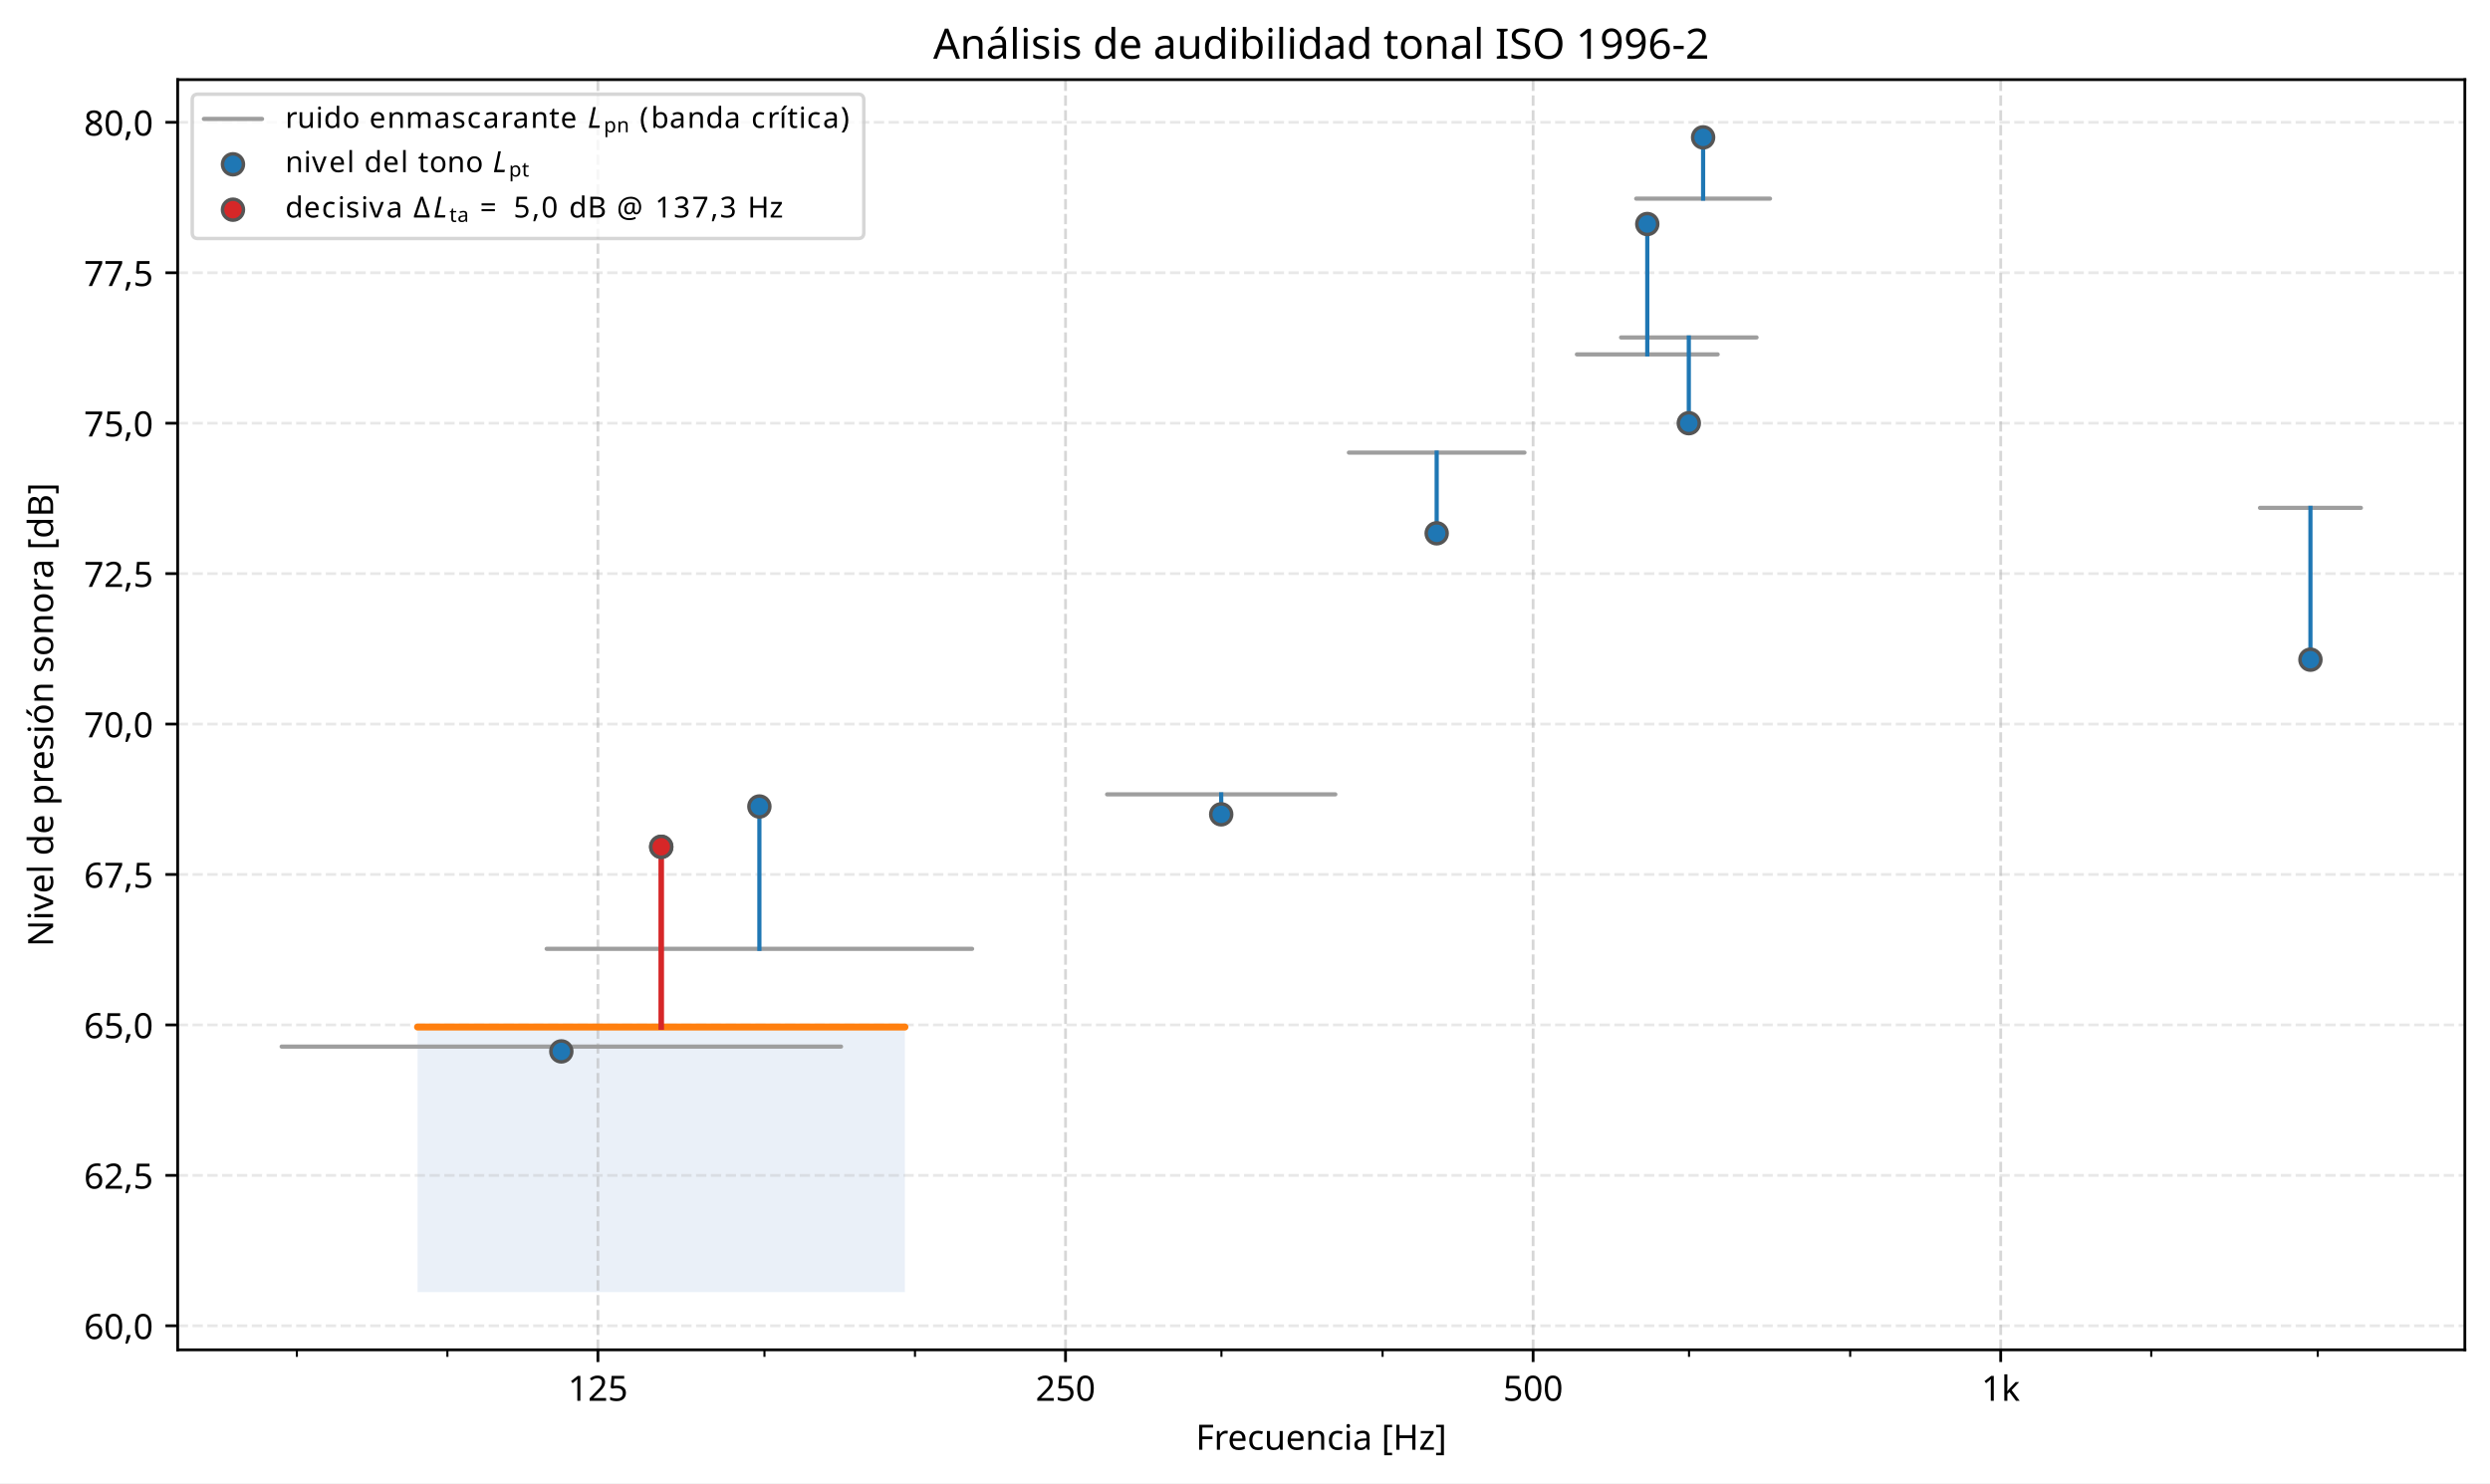
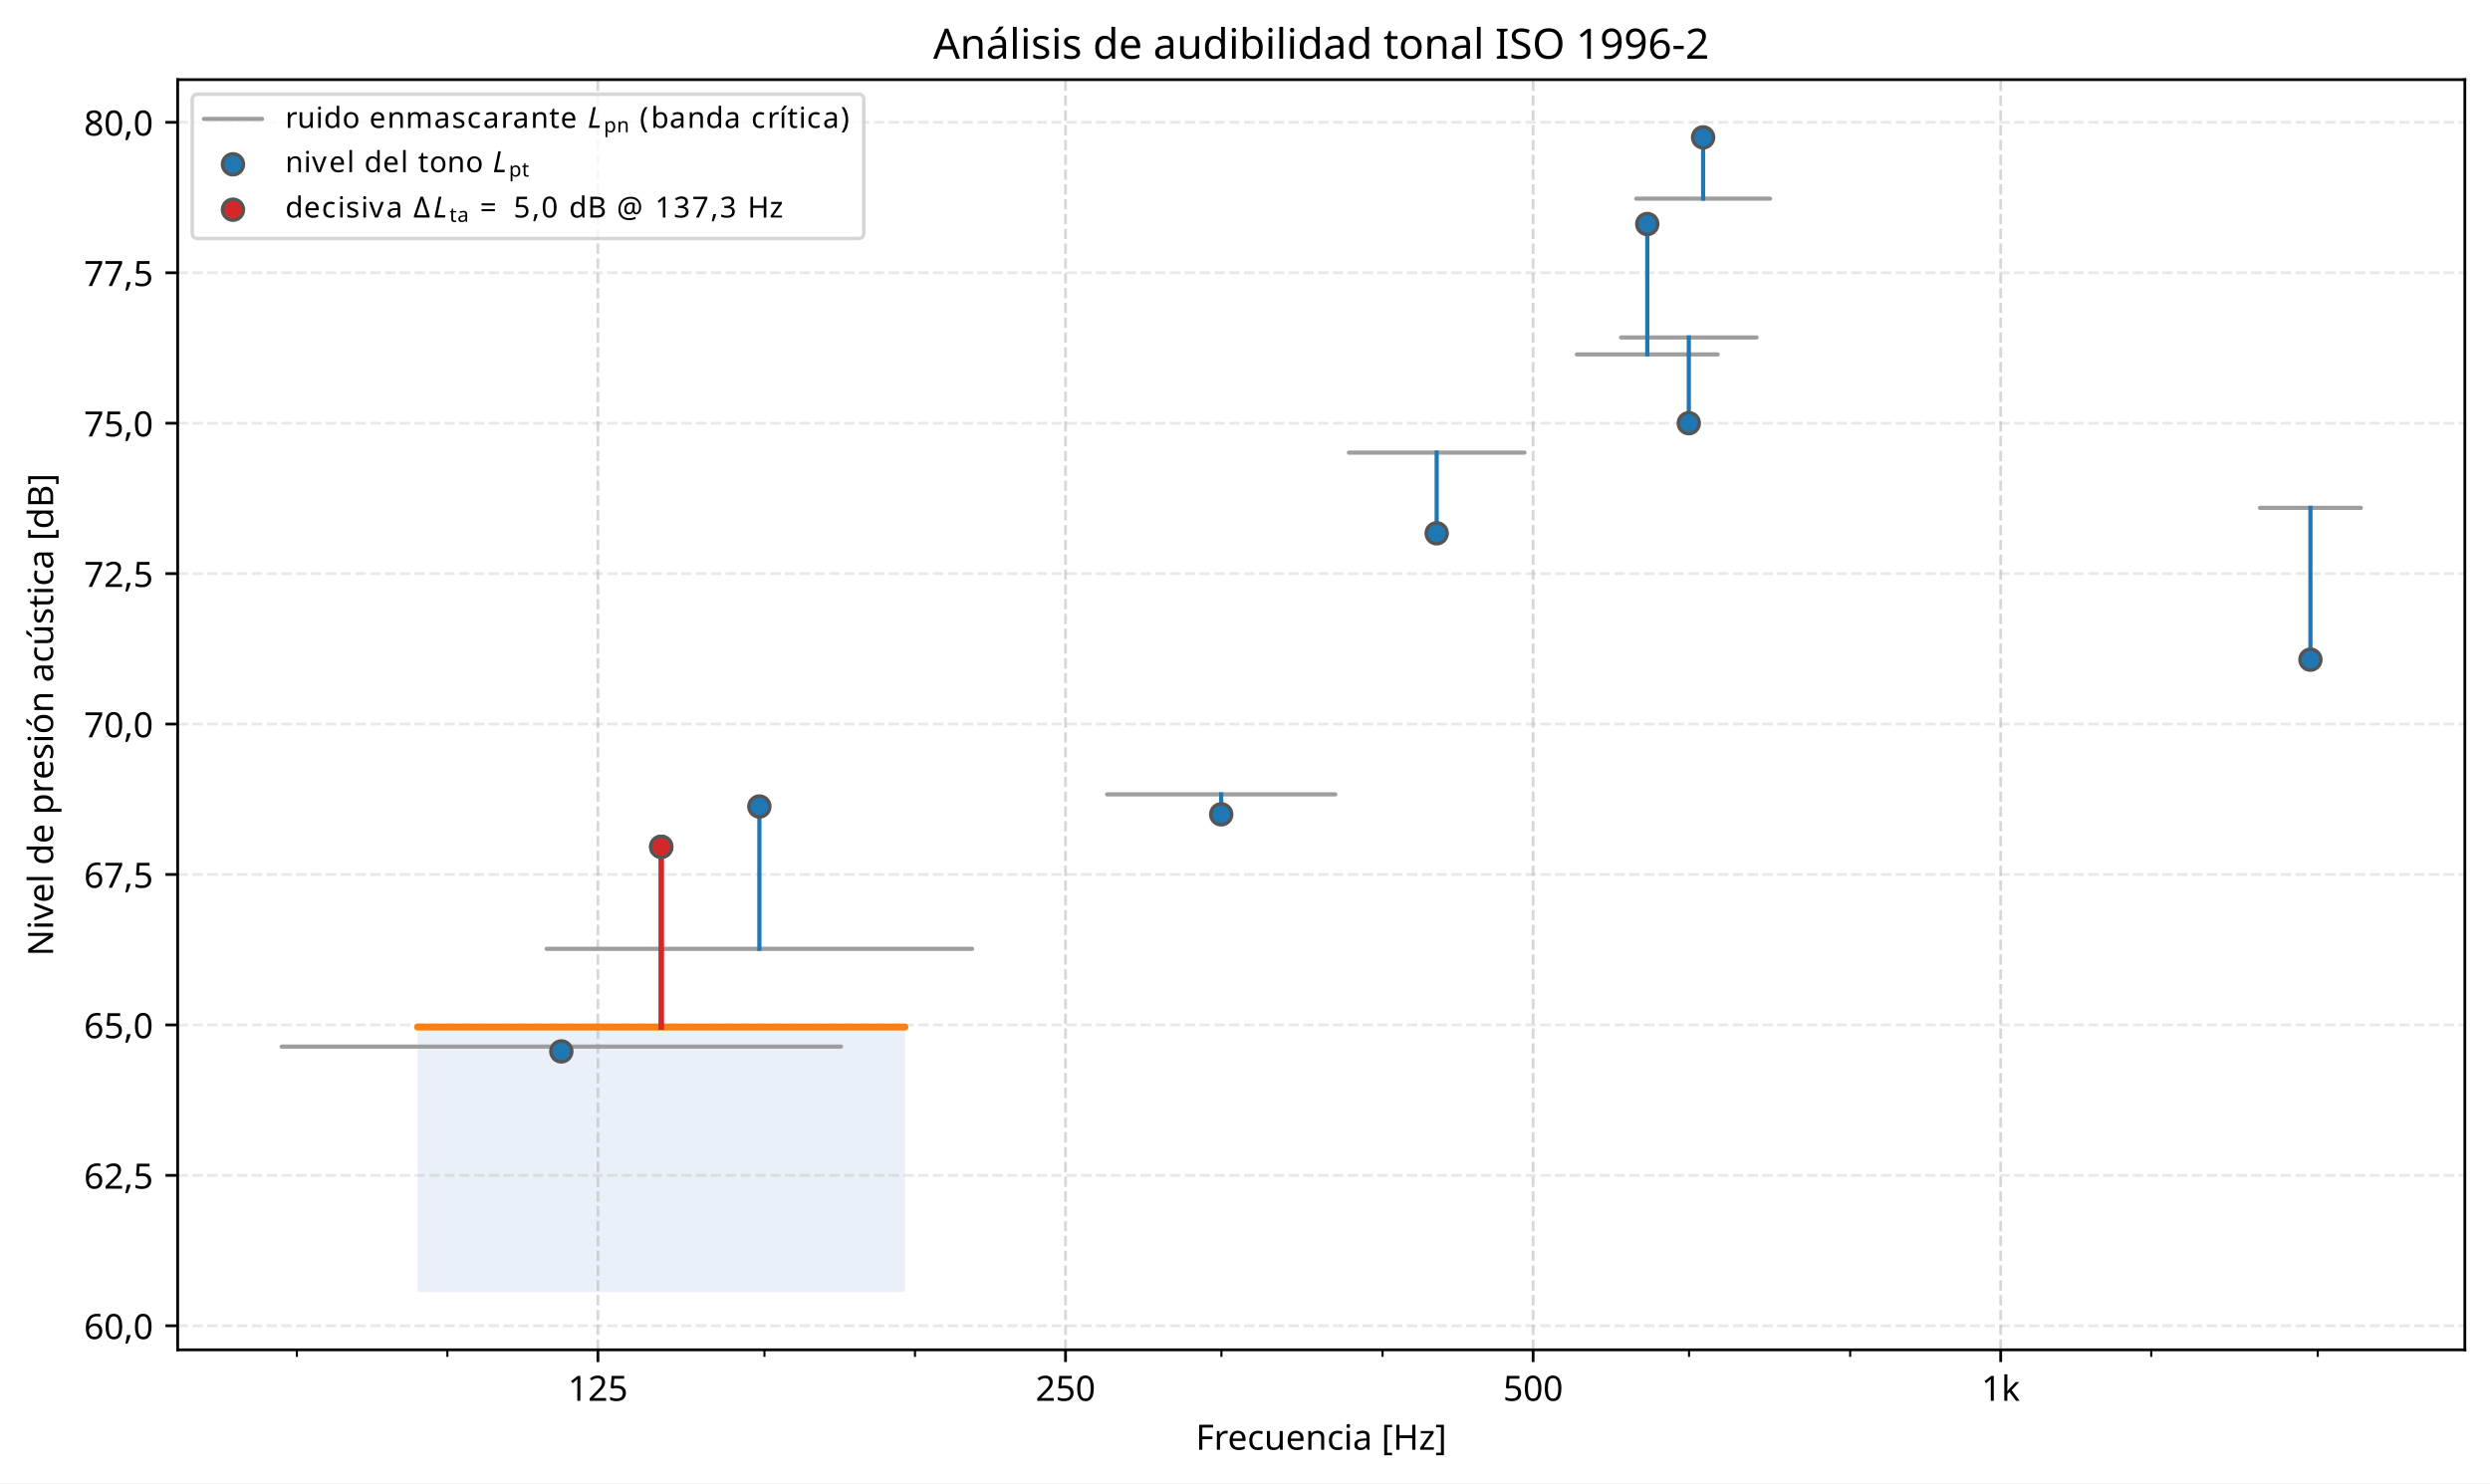
<svg xmlns="http://www.w3.org/2000/svg" xmlns:xlink="http://www.w3.org/1999/xlink" width="712.824pt" height="424.635pt" viewBox="0 0 712.824 424.635" version="1.1">
  <defs>
    <style type="text/css">*{stroke-linejoin: round; stroke-linecap: butt}</style>
  </defs>
  <g id="figure_1">
    <g id="patch_1">
-       <path d="M -0 424.635  L 712.824 424.635  L 712.824 0  L -0 0  z " style="fill: #ffffff" />
+       <path d="M 0 424.635  L 712.824 424.635  L 712.824 0  L 0 0  z " style="fill: #ffffff" />
    </g>
    <g id="axes_1">
      <g id="patch_2">
        <path d="M 50.866 386.433  L 705.624 386.433  L 705.624 22.798  L 50.866 22.798  z " style="fill: #ffffff" />
      </g>
      <g id="FillBetweenPolyCollection_1">
        <path d="M 119.538 294.021  L 119.538 369.905  L 259.053 369.905  L 259.053 294.021  L 259.053 294.021  L 119.538 294.021  z " clip-path="url(#p48a7c70b4d)" style="fill: #eaf0f8" />
      </g>
      <g id="matplotlib.axis_1">
        <g id="xtick_1">
          <g id="line2d_1">
            <path d="M 171.17 386.433  L 171.17 22.798  " clip-path="url(#p48a7c70b4d)" style="fill: none; stroke-dasharray: 2.96,1.28; stroke-dashoffset: 0; stroke: #b0b0b0; stroke-opacity: 0.5; stroke-width: 0.8" />
          </g>
          <g id="line2d_2">
            <defs>
              <path id="m3d27035b55" d="M 0 0  L 0 3.5  " style="stroke: #000000; stroke-width: 0.8" />
            </defs>
            <g>
              <use xlink:href="#m3d27035b55" x="171.17" y="386.433" style="stroke: #000000; stroke-width: 0.8" />
            </g>
          </g>
          <g id="text_1">
            <text style="font-size: 10px; font-family: sans-serif; text-anchor: middle" x="171.17" y="401.031" transform="rotate(-0 171.1702 401.0311)">125</text>
          </g>
        </g>
        <g id="xtick_2">
          <g id="line2d_3">
            <path d="M 305.031 386.433  L 305.031 22.798  " clip-path="url(#p48a7c70b4d)" style="fill: none; stroke-dasharray: 2.96,1.28; stroke-dashoffset: 0; stroke: #b0b0b0; stroke-opacity: 0.5; stroke-width: 0.8" />
          </g>
          <g id="line2d_4">
            <g>
              <use xlink:href="#m3d27035b55" x="305.031" y="386.433" style="stroke: #000000; stroke-width: 0.8" />
            </g>
          </g>
          <g id="text_2">
            <text style="font-size: 10px; font-family: sans-serif; text-anchor: middle" x="305.031" y="401.031" transform="rotate(-0 305.0308 401.0311)">250</text>
          </g>
        </g>
        <g id="xtick_3">
          <g id="line2d_5">
            <path d="M 438.891 386.433  L 438.891 22.798  " clip-path="url(#p48a7c70b4d)" style="fill: none; stroke-dasharray: 2.96,1.28; stroke-dashoffset: 0; stroke: #b0b0b0; stroke-opacity: 0.5; stroke-width: 0.8" />
          </g>
          <g id="line2d_6">
            <g>
              <use xlink:href="#m3d27035b55" x="438.891" y="386.433" style="stroke: #000000; stroke-width: 0.8" />
            </g>
          </g>
          <g id="text_3">
            <text style="font-size: 10px; font-family: sans-serif; text-anchor: middle" x="438.891" y="401.031" transform="rotate(-0 438.8913 401.0311)">500</text>
          </g>
        </g>
        <g id="xtick_4">
          <g id="line2d_7">
            <path d="M 572.752 386.433  L 572.752 22.798  " clip-path="url(#p48a7c70b4d)" style="fill: none; stroke-dasharray: 2.96,1.28; stroke-dashoffset: 0; stroke: #b0b0b0; stroke-opacity: 0.5; stroke-width: 0.8" />
          </g>
          <g id="line2d_8">
            <g>
              <use xlink:href="#m3d27035b55" x="572.752" y="386.433" style="stroke: #000000; stroke-width: 0.8" />
            </g>
          </g>
          <g id="text_4">
            <text style="font-size: 10px; font-family: sans-serif; text-anchor: middle" x="572.752" y="401.032" transform="rotate(-0 572.7518 401.0319)">1k</text>
          </g>
        </g>
        <g id="xtick_5">
          <g id="line2d_9">
            <defs>
              <path id="md1b22fa4b4" d="M 0 0  L 0 2  " style="stroke: #000000; stroke-width: 0.6" />
            </defs>
            <g>
              <use xlink:href="#md1b22fa4b4" x="84.983" y="386.433" style="stroke: #000000; stroke-width: 0.6" />
            </g>
          </g>
        </g>
        <g id="xtick_6">
          <g id="line2d_10">
            <g>
              <use xlink:href="#md1b22fa4b4" x="128.077" y="386.433" style="stroke: #000000; stroke-width: 0.6" />
            </g>
          </g>
        </g>
        <g id="xtick_7">
          <g id="line2d_11">
            <g>
              <use xlink:href="#md1b22fa4b4" x="218.844" y="386.433" style="stroke: #000000; stroke-width: 0.6" />
            </g>
          </g>
        </g>
        <g id="xtick_8">
          <g id="line2d_12">
            <g>
              <use xlink:href="#md1b22fa4b4" x="261.937" y="386.433" style="stroke: #000000; stroke-width: 0.6" />
            </g>
          </g>
        </g>
        <g id="xtick_9">
          <g id="line2d_13">
            <g>
              <use xlink:href="#md1b22fa4b4" x="349.663" y="386.433" style="stroke: #000000; stroke-width: 0.6" />
            </g>
          </g>
        </g>
        <g id="xtick_10">
          <g id="line2d_14">
            <g>
              <use xlink:href="#md1b22fa4b4" x="395.798" y="386.433" style="stroke: #000000; stroke-width: 0.6" />
            </g>
          </g>
        </g>
        <g id="xtick_11">
          <g id="line2d_15">
            <g>
              <use xlink:href="#md1b22fa4b4" x="483.524" y="386.433" style="stroke: #000000; stroke-width: 0.6" />
            </g>
          </g>
        </g>
        <g id="xtick_12">
          <g id="line2d_16">
            <g>
              <use xlink:href="#md1b22fa4b4" x="529.658" y="386.433" style="stroke: #000000; stroke-width: 0.6" />
            </g>
          </g>
        </g>
        <g id="xtick_13">
          <g id="line2d_17">
            <g>
              <use xlink:href="#md1b22fa4b4" x="615.845" y="386.433" style="stroke: #000000; stroke-width: 0.6" />
            </g>
          </g>
        </g>
        <g id="xtick_14">
          <g id="line2d_18">
            <g>
              <use xlink:href="#md1b22fa4b4" x="663.519" y="386.433" style="stroke: #000000; stroke-width: 0.6" />
            </g>
          </g>
        </g>
        <g id="text_5">
          <text style="font-size: 10px; font-family: sans-serif; text-anchor: middle" x="378.245" y="415.033" transform="rotate(-0 378.2452 415.0327)">Frecuencia [Hz]</text>
        </g>
      </g>
      <g id="matplotlib.axis_2">
        <g id="ytick_1">
          <g id="line2d_19">
            <path d="M 50.866 379.551  L 705.624 379.551  " clip-path="url(#p48a7c70b4d)" style="fill: none; stroke-dasharray: 2.96,1.28; stroke-dashoffset: 0; stroke: #b0b0b0; stroke-opacity: 0.3; stroke-width: 0.8" />
          </g>
          <g id="line2d_20">
            <defs>
              <path id="mef640d9f3a" d="M 0 0  L -3.5 0  " style="stroke: #000000; stroke-width: 0.8" />
            </defs>
            <g>
              <use xlink:href="#mef640d9f3a" x="50.866" y="379.551" style="stroke: #000000; stroke-width: 0.8" />
            </g>
          </g>
          <g id="text_6">
            <text style="font-size: 10px; font-family: sans-serif; text-anchor: end" x="43.866" y="383.35" transform="rotate(-0 43.86641 383.3503)">60,0</text>
          </g>
        </g>
        <g id="ytick_2">
          <g id="line2d_21">
            <path d="M 50.866 336.485  L 705.624 336.485  " clip-path="url(#p48a7c70b4d)" style="fill: none; stroke-dasharray: 2.96,1.28; stroke-dashoffset: 0; stroke: #b0b0b0; stroke-opacity: 0.3; stroke-width: 0.8" />
          </g>
          <g id="line2d_22">
            <g>
              <use xlink:href="#mef640d9f3a" x="50.866" y="336.485" style="stroke: #000000; stroke-width: 0.8" />
            </g>
          </g>
          <g id="text_7">
            <text style="font-size: 10px; font-family: sans-serif; text-anchor: end" x="43.866" y="340.284" transform="rotate(-0 43.86641 340.2839)">62,5</text>
          </g>
        </g>
        <g id="ytick_3">
          <g id="line2d_23">
            <path d="M 50.866 293.419  L 705.624 293.419  " clip-path="url(#p48a7c70b4d)" style="fill: none; stroke-dasharray: 2.96,1.28; stroke-dashoffset: 0; stroke: #b0b0b0; stroke-opacity: 0.3; stroke-width: 0.8" />
          </g>
          <g id="line2d_24">
            <g>
              <use xlink:href="#mef640d9f3a" x="50.866" y="293.419" style="stroke: #000000; stroke-width: 0.8" />
            </g>
          </g>
          <g id="text_8">
            <text style="font-size: 10px; font-family: sans-serif; text-anchor: end" x="43.866" y="297.217" transform="rotate(-0 43.86641 297.2175)">65,0</text>
          </g>
        </g>
        <g id="ytick_4">
          <g id="line2d_25">
            <path d="M 50.866 250.352  L 705.624 250.352  " clip-path="url(#p48a7c70b4d)" style="fill: none; stroke-dasharray: 2.96,1.28; stroke-dashoffset: 0; stroke: #b0b0b0; stroke-opacity: 0.3; stroke-width: 0.8" />
          </g>
          <g id="line2d_26">
            <g>
              <use xlink:href="#mef640d9f3a" x="50.866" y="250.352" style="stroke: #000000; stroke-width: 0.8" />
            </g>
          </g>
          <g id="text_9">
            <text style="font-size: 10px; font-family: sans-serif; text-anchor: end" x="43.866" y="254.151" transform="rotate(-0 43.86641 254.1511)">67,5</text>
          </g>
        </g>
        <g id="ytick_5">
          <g id="line2d_27">
            <path d="M 50.866 207.286  L 705.624 207.286  " clip-path="url(#p48a7c70b4d)" style="fill: none; stroke-dasharray: 2.96,1.28; stroke-dashoffset: 0; stroke: #b0b0b0; stroke-opacity: 0.3; stroke-width: 0.8" />
          </g>
          <g id="line2d_28">
            <g>
              <use xlink:href="#mef640d9f3a" x="50.866" y="207.286" style="stroke: #000000; stroke-width: 0.8" />
            </g>
          </g>
          <g id="text_10">
            <text style="font-size: 10px; font-family: sans-serif; text-anchor: end" x="43.866" y="211.085" transform="rotate(-0 43.86641 211.0847)">70,0</text>
          </g>
        </g>
        <g id="ytick_6">
          <g id="line2d_29">
            <path d="M 50.866 164.22  L 705.624 164.22  " clip-path="url(#p48a7c70b4d)" style="fill: none; stroke-dasharray: 2.96,1.28; stroke-dashoffset: 0; stroke: #b0b0b0; stroke-opacity: 0.3; stroke-width: 0.8" />
          </g>
          <g id="line2d_30">
            <g>
              <use xlink:href="#mef640d9f3a" x="50.866" y="164.22" style="stroke: #000000; stroke-width: 0.8" />
            </g>
          </g>
          <g id="text_11">
            <text style="font-size: 10px; font-family: sans-serif; text-anchor: end" x="43.866" y="168.018" transform="rotate(-0 43.86641 168.0183)">72,5</text>
          </g>
        </g>
        <g id="ytick_7">
          <g id="line2d_31">
            <path d="M 50.866 121.153  L 705.624 121.153  " clip-path="url(#p48a7c70b4d)" style="fill: none; stroke-dasharray: 2.96,1.28; stroke-dashoffset: 0; stroke: #b0b0b0; stroke-opacity: 0.3; stroke-width: 0.8" />
          </g>
          <g id="line2d_32">
            <g>
              <use xlink:href="#mef640d9f3a" x="50.866" y="121.153" style="stroke: #000000; stroke-width: 0.8" />
            </g>
          </g>
          <g id="text_12">
            <text style="font-size: 10px; font-family: sans-serif; text-anchor: end" x="43.866" y="124.952" transform="rotate(-0 43.86641 124.952)">75,0</text>
          </g>
        </g>
        <g id="ytick_8">
          <g id="line2d_33">
            <path d="M 50.866 78.087  L 705.624 78.087  " clip-path="url(#p48a7c70b4d)" style="fill: none; stroke-dasharray: 2.96,1.28; stroke-dashoffset: 0; stroke: #b0b0b0; stroke-opacity: 0.3; stroke-width: 0.8" />
          </g>
          <g id="line2d_34">
            <g>
              <use xlink:href="#mef640d9f3a" x="50.866" y="78.087" style="stroke: #000000; stroke-width: 0.8" />
            </g>
          </g>
          <g id="text_13">
            <text style="font-size: 10px; font-family: sans-serif; text-anchor: end" x="43.866" y="81.886" transform="rotate(-0 43.86641 81.88558)">77,5</text>
          </g>
        </g>
        <g id="ytick_9">
          <g id="line2d_35">
            <path d="M 50.866 35.02  L 705.624 35.02  " clip-path="url(#p48a7c70b4d)" style="fill: none; stroke-dasharray: 2.96,1.28; stroke-dashoffset: 0; stroke: #b0b0b0; stroke-opacity: 0.3; stroke-width: 0.8" />
          </g>
          <g id="line2d_36">
            <g>
              <use xlink:href="#mef640d9f3a" x="50.866" y="35.02" style="stroke: #000000; stroke-width: 0.8" />
            </g>
          </g>
          <g id="text_14">
            <text style="font-size: 10px; font-family: sans-serif; text-anchor: end" x="43.866" y="38.819" transform="rotate(-0 43.86641 38.81919)">80,0</text>
          </g>
        </g>
        <g id="text_15">
-           <text style="font-size: 10px; font-family: sans-serif; text-anchor: middle" x="15.198" y="204.616" transform="rotate(-90 15.19844 204.6158)">Nivel de presión sonora [dB]</text>
+           <text style="font-size: 10px; font-family: sans-serif; text-anchor: middle" x="15.198" y="204.616" transform="rotate(-90 15.19844 204.6158)">Nivel de presión acústica [dB]</text>
        </g>
      </g>
      <g id="line2d_37">
        <path d="M 80.628 299.618  L 240.761 299.618  " clip-path="url(#p48a7c70b4d)" style="fill: none; stroke: #9e9e9e; stroke-width: 1.2; stroke-linecap: round" />
      </g>
      <g id="line2d_38">
        <path d="M 119.538 294.021  L 259.053 294.021  " clip-path="url(#p48a7c70b4d)" style="fill: none; stroke: #ff7f0e; stroke-width: 2; stroke-linecap: round" />
      </g>
      <g id="line2d_39">
        <path d="M 156.493 271.634  L 278.287 271.634  " clip-path="url(#p48a7c70b4d)" style="fill: none; stroke: #9e9e9e; stroke-width: 1.2; stroke-linecap: round" />
      </g>
      <g id="line2d_40">
        <path d="M 316.936 227.411  L 382.268 227.411  " clip-path="url(#p48a7c70b4d)" style="fill: none; stroke: #9e9e9e; stroke-width: 1.2; stroke-linecap: round" />
      </g>
      <g id="line2d_41">
        <path d="M 386.156 129.571  L 436.415 129.571  " clip-path="url(#p48a7c70b4d)" style="fill: none; stroke: #9e9e9e; stroke-width: 1.2; stroke-linecap: round" />
      </g>
      <g id="line2d_42">
        <path d="M 451.425 101.453  L 491.724 101.453  " clip-path="url(#p48a7c70b4d)" style="fill: none; stroke: #9e9e9e; stroke-width: 1.2; stroke-linecap: round" />
      </g>
      <g id="line2d_43">
        <path d="M 464.066 96.607  L 502.858 96.607  " clip-path="url(#p48a7c70b4d)" style="fill: none; stroke: #9e9e9e; stroke-width: 1.2; stroke-linecap: round" />
      </g>
      <g id="line2d_44">
        <path d="M 468.406 56.866  L 506.71 56.866  " clip-path="url(#p48a7c70b4d)" style="fill: none; stroke: #9e9e9e; stroke-width: 1.2; stroke-linecap: round" />
      </g>
      <g id="line2d_45">
        <path d="M 646.977 145.391  L 675.862 145.391  " clip-path="url(#p48a7c70b4d)" style="fill: none; stroke: #9e9e9e; stroke-width: 1.2; stroke-linecap: round" />
      </g>
      <g id="patch_3">
        <path d="M 50.866 386.433  L 50.866 22.798  " style="fill: none; stroke: #000000; stroke-width: 0.8; stroke-linejoin: miter; stroke-linecap: square" />
      </g>
      <g id="patch_4">
        <path d="M 705.624 386.433  L 705.624 22.798  " style="fill: none; stroke: #000000; stroke-width: 0.8; stroke-linejoin: miter; stroke-linecap: square" />
      </g>
      <g id="patch_5">
        <path d="M 50.866 386.433  L 705.624 386.433  " style="fill: none; stroke: #000000; stroke-width: 0.8; stroke-linejoin: miter; stroke-linecap: square" />
      </g>
      <g id="patch_6">
        <path d="M 50.866 22.798  L 705.624 22.798  " style="fill: none; stroke: #000000; stroke-width: 0.8; stroke-linejoin: miter; stroke-linecap: square" />
      </g>
      <g id="line2d_46">
        <path d="M 160.694 299.618  L 160.694 300.998  " clip-path="url(#p48a7c70b4d)" style="fill: none; stroke: #1f77b4; stroke-width: 1.2; stroke-linecap: square" />
      </g>
      <g id="line2d_47">
        <path d="M 189.295 294.021  L 189.295 242.428  " clip-path="url(#p48a7c70b4d)" style="fill: none; stroke: #d62728; stroke-width: 1.6; stroke-linecap: square" />
      </g>
      <g id="line2d_48">
        <path d="M 217.39 271.634  L 217.39 230.886  " clip-path="url(#p48a7c70b4d)" style="fill: none; stroke: #1f77b4; stroke-width: 1.2; stroke-linecap: square" />
      </g>
      <g id="line2d_49">
        <path d="M 349.602 227.411  L 349.602 233.126  " clip-path="url(#p48a7c70b4d)" style="fill: none; stroke: #1f77b4; stroke-width: 1.2; stroke-linecap: square" />
      </g>
      <g id="line2d_50">
        <path d="M 411.285 129.571  L 411.285 152.678  " clip-path="url(#p48a7c70b4d)" style="fill: none; stroke: #1f77b4; stroke-width: 1.2; stroke-linecap: square" />
      </g>
      <g id="line2d_51">
        <path d="M 471.574 101.453  L 471.574 64.133  " clip-path="url(#p48a7c70b4d)" style="fill: none; stroke: #1f77b4; stroke-width: 1.2; stroke-linecap: square" />
      </g>
      <g id="line2d_52">
        <path d="M 483.462 96.607  L 483.462 121.153  " clip-path="url(#p48a7c70b4d)" style="fill: none; stroke: #1f77b4; stroke-width: 1.2; stroke-linecap: square" />
      </g>
      <g id="line2d_53">
        <path d="M 487.558 56.866  L 487.558 39.327  " clip-path="url(#p48a7c70b4d)" style="fill: none; stroke: #1f77b4; stroke-width: 1.2; stroke-linecap: square" />
      </g>
      <g id="line2d_54">
        <path d="M 661.419 145.391  L 661.419 188.853  " clip-path="url(#p48a7c70b4d)" style="fill: none; stroke: #1f77b4; stroke-width: 1.2; stroke-linecap: square" />
      </g>
      <g id="text_16">
        <text style="font-size: 12px; font-family: sans-serif; text-anchor: middle" x="378.245" y="16.798" transform="rotate(-0 378.2452 16.79812)">Análisis de audibilidad tonal ISO 1996-2</text>
      </g>
      <g id="line2d_55">
        <defs>
          <path id="mfdebc60bc8" d="M 0 3  C 0.796 3 1.559 2.684 2.121 2.121  C 2.684 1.559 3 0.796 3 0  C 3 -0.796 2.684 -1.559 2.121 -2.121  C 1.559 -2.684 0.796 -3 0 -3  C -0.796 -3 -1.559 -2.684 -2.121 -2.121  C -2.684 -1.559 -3 -0.796 -3 0  C -3 0.796 -2.684 1.559 -2.121 2.121  C -1.559 2.684 -0.796 3 0 3  z " style="stroke: #555555" />
        </defs>
        <g clip-path="url(#p48a7c70b4d)">
          <use xlink:href="#mfdebc60bc8" x="160.694" y="300.998" style="fill: #1f77b4; stroke: #555555" />
          <use xlink:href="#mfdebc60bc8" x="189.295" y="242.428" style="fill: #1f77b4; stroke: #555555" />
          <use xlink:href="#mfdebc60bc8" x="217.39" y="230.886" style="fill: #1f77b4; stroke: #555555" />
          <use xlink:href="#mfdebc60bc8" x="349.602" y="233.126" style="fill: #1f77b4; stroke: #555555" />
          <use xlink:href="#mfdebc60bc8" x="411.285" y="152.678" style="fill: #1f77b4; stroke: #555555" />
          <use xlink:href="#mfdebc60bc8" x="471.574" y="64.133" style="fill: #1f77b4; stroke: #555555" />
          <use xlink:href="#mfdebc60bc8" x="483.462" y="121.153" style="fill: #1f77b4; stroke: #555555" />
          <use xlink:href="#mfdebc60bc8" x="487.558" y="39.327" style="fill: #1f77b4; stroke: #555555" />
          <use xlink:href="#mfdebc60bc8" x="661.419" y="188.853" style="fill: #1f77b4; stroke: #555555" />
        </g>
      </g>
      <g id="line2d_56">
        <defs>
          <path id="mb5ccaaa19e" d="M 0 3  C 0.796 3 1.559 2.684 2.121 2.121  C 2.684 1.559 3 0.796 3 0  C 3 -0.796 2.684 -1.559 2.121 -2.121  C 1.559 -2.684 0.796 -3 0 -3  C -0.796 -3 -1.559 -2.684 -2.121 -2.121  C -2.684 -1.559 -3 -0.796 -3 0  C -3 0.796 -2.684 1.559 -2.121 2.121  C -1.559 2.684 -0.796 3 0 3  z " style="stroke: #555555" />
        </defs>
        <g clip-path="url(#p48a7c70b4d)">
          <use xlink:href="#mb5ccaaa19e" x="189.295" y="242.428" style="fill: #d62728; stroke: #555555" />
        </g>
      </g>
      <g id="legend_1">
        <g id="patch_7">
          <path d="M 56.697 68.282  L 245.622 68.282  Q 247.288 68.282 247.288 66.616  L 247.288 28.629  Q 247.288 26.963 245.622 26.963  L 56.697 26.963  Q 55.031 26.963 55.031 28.629  L 55.031 66.616  Q 55.031 68.282 56.697 68.282  z " style="fill: #ffffff; opacity: 0.8; stroke: #cccccc; stroke-linejoin: miter" />
        </g>
        <g id="line2d_57">
          <path d="M 58.363 34.044  L 66.693 34.044  L 75.023 34.044  " style="fill: none; stroke: #9e9e9e; stroke-width: 1.2; stroke-linecap: round" />
        </g>
        <g id="text_17">
          <g transform="translate(81.68741 36.95913)">
            <text>
              <tspan x="0" y="-0.344" style="font-size: 8.33px; font-family: sans-serif">r</tspan>
              <tspan x="3.424" y="-0.344" style="font-size: 8.33px; font-family: sans-serif">u</tspan>
              <tspan x="8.702" y="-0.344" style="font-size: 8.33px; font-family: sans-serif">i</tspan>
              <tspan x="11.016" y="-0.344" style="font-size: 8.33px; font-family: sans-serif">d</tspan>
              <tspan x="16.302" y="-0.344" style="font-size: 8.33px; font-family: sans-serif">o</tspan>
              <tspan x="21.398" y="-0.344" style="font-size: 8.33px; font-family: sans-serif"> </tspan>
              <tspan x="24.045" y="-0.344" style="font-size: 8.33px; font-family: sans-serif">e</tspan>
              <tspan x="29.169" y="-0.344" style="font-size: 8.33px; font-family: sans-serif">n</tspan>
              <tspan x="34.447" y="-0.344" style="font-size: 8.33px; font-family: sans-serif">m</tspan>
              <tspan x="42.56" y="-0.344" style="font-size: 8.33px; font-family: sans-serif">a</tspan>
              <tspan x="47.663" y="-0.344" style="font-size: 8.33px; font-family: sans-serif">s</tspan>
              <tspan x="52.002" y="-0.344" style="font-size: 8.33px; font-family: sans-serif">c</tspan>
              <tspan x="56.581" y="-0.344" style="font-size: 8.33px; font-family: sans-serif">a</tspan>
              <tspan x="61.684" y="-0.344" style="font-size: 8.33px; font-family: sans-serif">r</tspan>
              <tspan x="65.108" y="-0.344" style="font-size: 8.33px; font-family: sans-serif">a</tspan>
              <tspan x="70.212" y="-0.344" style="font-size: 8.33px; font-family: sans-serif">n</tspan>
              <tspan x="75.49" y="-0.344" style="font-size: 8.33px; font-family: sans-serif">t</tspan>
              <tspan x="78.755" y="-0.344" style="font-size: 8.33px; font-family: sans-serif">e</tspan>
              <tspan x="83.879" y="-0.344" style="font-size: 8.33px; font-family: sans-serif"> </tspan>
              <tspan x="98.789" y="-0.344" style="font-size: 8.33px; font-family: sans-serif"> </tspan>
              <tspan x="101.437" y="-0.344" style="font-size: 8.33px; font-family: sans-serif">(</tspan>
              <tspan x="104.686" y="-0.344" style="font-size: 8.33px; font-family: sans-serif">b</tspan>
              <tspan x="109.972" y="-0.344" style="font-size: 8.33px; font-family: sans-serif">a</tspan>
              <tspan x="115.075" y="-0.344" style="font-size: 8.33px; font-family: sans-serif">n</tspan>
              <tspan x="120.354" y="-0.344" style="font-size: 8.33px; font-family: sans-serif">d</tspan>
              <tspan x="125.64" y="-0.344" style="font-size: 8.33px; font-family: sans-serif">a</tspan>
              <tspan x="130.744" y="-0.344" style="font-size: 8.33px; font-family: sans-serif"> </tspan>
              <tspan x="133.391" y="-0.344" style="font-size: 8.33px; font-family: sans-serif">c</tspan>
              <tspan x="137.97" y="-0.344" style="font-size: 8.33px; font-family: sans-serif">r</tspan>
              <tspan x="141.394" y="-0.344" style="font-size: 8.33px; font-family: sans-serif">í</tspan>
              <tspan x="143.708" y="-0.344" style="font-size: 8.33px; font-family: sans-serif">t</tspan>
              <tspan x="146.973" y="-0.344" style="font-size: 8.33px; font-family: sans-serif">i</tspan>
              <tspan x="149.287" y="-0.344" style="font-size: 8.33px; font-family: sans-serif">c</tspan>
              <tspan x="153.866" y="-0.344" style="font-size: 8.33px; font-family: sans-serif">a</tspan>
              <tspan x="158.969" y="-0.344" style="font-size: 8.33px; font-family: sans-serif">)</tspan>
              <tspan x="86.526" y="-0.344" style="font-style: oblique; font-size: 8.33px; font-family: sans-serif">L</tspan>
              <tspan x="91.166" y="0.906" style="font-size: 5.831px; font-family: sans-serif">p</tspan>
              <tspan x="94.867" y="0.906" style="font-size: 5.831px; font-family: sans-serif">n</tspan>
            </text>
          </g>
        </g>
        <g id="line2d_58">
          <g>
            <use xlink:href="#mfdebc60bc8" x="66.693" y="47.038" style="fill: #1f77b4; stroke: #555555" />
          </g>
        </g>
        <g id="text_18">
          <g transform="translate(81.68741 49.95392)">
            <text>
              <tspan x="0" y="-0.672" style="font-size: 8.33px; font-family: sans-serif">n</tspan>
              <tspan x="5.278" y="-0.672" style="font-size: 8.33px; font-family: sans-serif">i</tspan>
              <tspan x="7.592" y="-0.672" style="font-size: 8.33px; font-family: sans-serif">v</tspan>
              <tspan x="12.521" y="-0.672" style="font-size: 8.33px; font-family: sans-serif">e</tspan>
              <tspan x="17.644" y="-0.672" style="font-size: 8.33px; font-family: sans-serif">l</tspan>
              <tspan x="19.958" y="-0.672" style="font-size: 8.33px; font-family: sans-serif"> </tspan>
              <tspan x="22.606" y="-0.672" style="font-size: 8.33px; font-family: sans-serif">d</tspan>
              <tspan x="27.892" y="-0.672" style="font-size: 8.33px; font-family: sans-serif">e</tspan>
              <tspan x="33.016" y="-0.672" style="font-size: 8.33px; font-family: sans-serif">l</tspan>
              <tspan x="35.329" y="-0.672" style="font-size: 8.33px; font-family: sans-serif"> </tspan>
              <tspan x="37.977" y="-0.672" style="font-size: 8.33px; font-family: sans-serif">t</tspan>
              <tspan x="41.242" y="-0.672" style="font-size: 8.33px; font-family: sans-serif">o</tspan>
              <tspan x="46.337" y="-0.672" style="font-size: 8.33px; font-family: sans-serif">n</tspan>
              <tspan x="51.616" y="-0.672" style="font-size: 8.33px; font-family: sans-serif">o</tspan>
              <tspan x="56.711" y="-0.672" style="font-size: 8.33px; font-family: sans-serif"> </tspan>
              <tspan x="59.358" y="-0.672" style="font-style: oblique; font-size: 8.33px; font-family: sans-serif">L</tspan>
              <tspan x="63.998" y="0.578" style="font-size: 5.831px; font-family: sans-serif">p</tspan>
              <tspan x="67.699" y="0.578" style="font-size: 5.831px; font-family: sans-serif">t</tspan>
            </text>
          </g>
        </g>
        <g id="line2d_59">
          <g>
            <use xlink:href="#mb5ccaaa19e" x="66.693" y="60.033" style="fill: #d62728; stroke: #555555" />
          </g>
        </g>
        <g id="text_19">
          <g transform="translate(81.68741 62.94873)">
            <text>
              <tspan x="0" y="-0.672" style="font-size: 8.33px; font-family: sans-serif">d</tspan>
              <tspan x="5.286" y="-0.672" style="font-size: 8.33px; font-family: sans-serif">e</tspan>
              <tspan x="10.41" y="-0.672" style="font-size: 8.33px; font-family: sans-serif">c</tspan>
              <tspan x="14.989" y="-0.672" style="font-size: 8.33px; font-family: sans-serif">i</tspan>
              <tspan x="17.303" y="-0.672" style="font-size: 8.33px; font-family: sans-serif">s</tspan>
              <tspan x="21.642" y="-0.672" style="font-size: 8.33px; font-family: sans-serif">i</tspan>
              <tspan x="23.956" y="-0.672" style="font-size: 8.33px; font-family: sans-serif">v</tspan>
              <tspan x="28.884" y="-0.672" style="font-size: 8.33px; font-family: sans-serif">a</tspan>
              <tspan x="33.988" y="-0.672" style="font-size: 8.33px; font-family: sans-serif"> </tspan>
              <tspan x="36.635" y="-0.672" style="font-size: 8.33px; font-family: sans-serif">Δ</tspan>
              <tspan x="53.058" y="-0.672" style="font-size: 8.33px; font-family: sans-serif"> </tspan>
              <tspan x="55.705" y="-0.672" style="font-size: 8.33px; font-family: sans-serif">=</tspan>
              <tspan x="62.683" y="-0.672" style="font-size: 8.33px; font-family: sans-serif"> </tspan>
              <tspan x="65.33" y="-0.672" style="font-size: 8.33px; font-family: sans-serif">5</tspan>
              <tspan x="70.629" y="-0.672" style="font-size: 8.33px; font-family: sans-serif">,</tspan>
              <tspan x="73.276" y="-0.672" style="font-size: 8.33px; font-family: sans-serif">0</tspan>
              <tspan x="78.575" y="-0.672" style="font-size: 8.33px; font-family: sans-serif"> </tspan>
              <tspan x="81.222" y="-0.672" style="font-size: 8.33px; font-family: sans-serif">d</tspan>
              <tspan x="86.509" y="-0.672" style="font-size: 8.33px; font-family: sans-serif">B</tspan>
              <tspan x="92.222" y="-0.672" style="font-size: 8.33px; font-family: sans-serif"> </tspan>
              <tspan x="94.869" y="-0.672" style="font-size: 8.33px; font-family: sans-serif">@</tspan>
              <tspan x="103.197" y="-0.672" style="font-size: 8.33px; font-family: sans-serif"> </tspan>
              <tspan x="105.845" y="-0.672" style="font-size: 8.33px; font-family: sans-serif">1</tspan>
              <tspan x="111.143" y="-0.672" style="font-size: 8.33px; font-family: sans-serif">3</tspan>
              <tspan x="116.442" y="-0.672" style="font-size: 8.33px; font-family: sans-serif">7</tspan>
              <tspan x="121.74" y="-0.672" style="font-size: 8.33px; font-family: sans-serif">,</tspan>
              <tspan x="124.388" y="-0.672" style="font-size: 8.33px; font-family: sans-serif">3</tspan>
              <tspan x="129.686" y="-0.672" style="font-size: 8.33px; font-family: sans-serif"> </tspan>
              <tspan x="132.334" y="-0.672" style="font-size: 8.33px; font-family: sans-serif">H</tspan>
              <tspan x="138.596" y="-0.672" style="font-size: 8.33px; font-family: sans-serif">z</tspan>
              <tspan x="42.332" y="-0.672" style="font-style: oblique; font-size: 8.33px; font-family: sans-serif">L</tspan>
              <tspan x="46.972" y="0.578" style="font-size: 5.831px; font-family: sans-serif">t</tspan>
              <tspan x="49.258" y="0.578" style="font-size: 5.831px; font-family: sans-serif">a</tspan>
            </text>
          </g>
        </g>
      </g>
    </g>
  </g>
  <defs>
    <clipPath id="p48a7c70b4d">
      <rect x="50.866" y="22.798" width="654.758" height="363.635" />
    </clipPath>
  </defs>
</svg>
